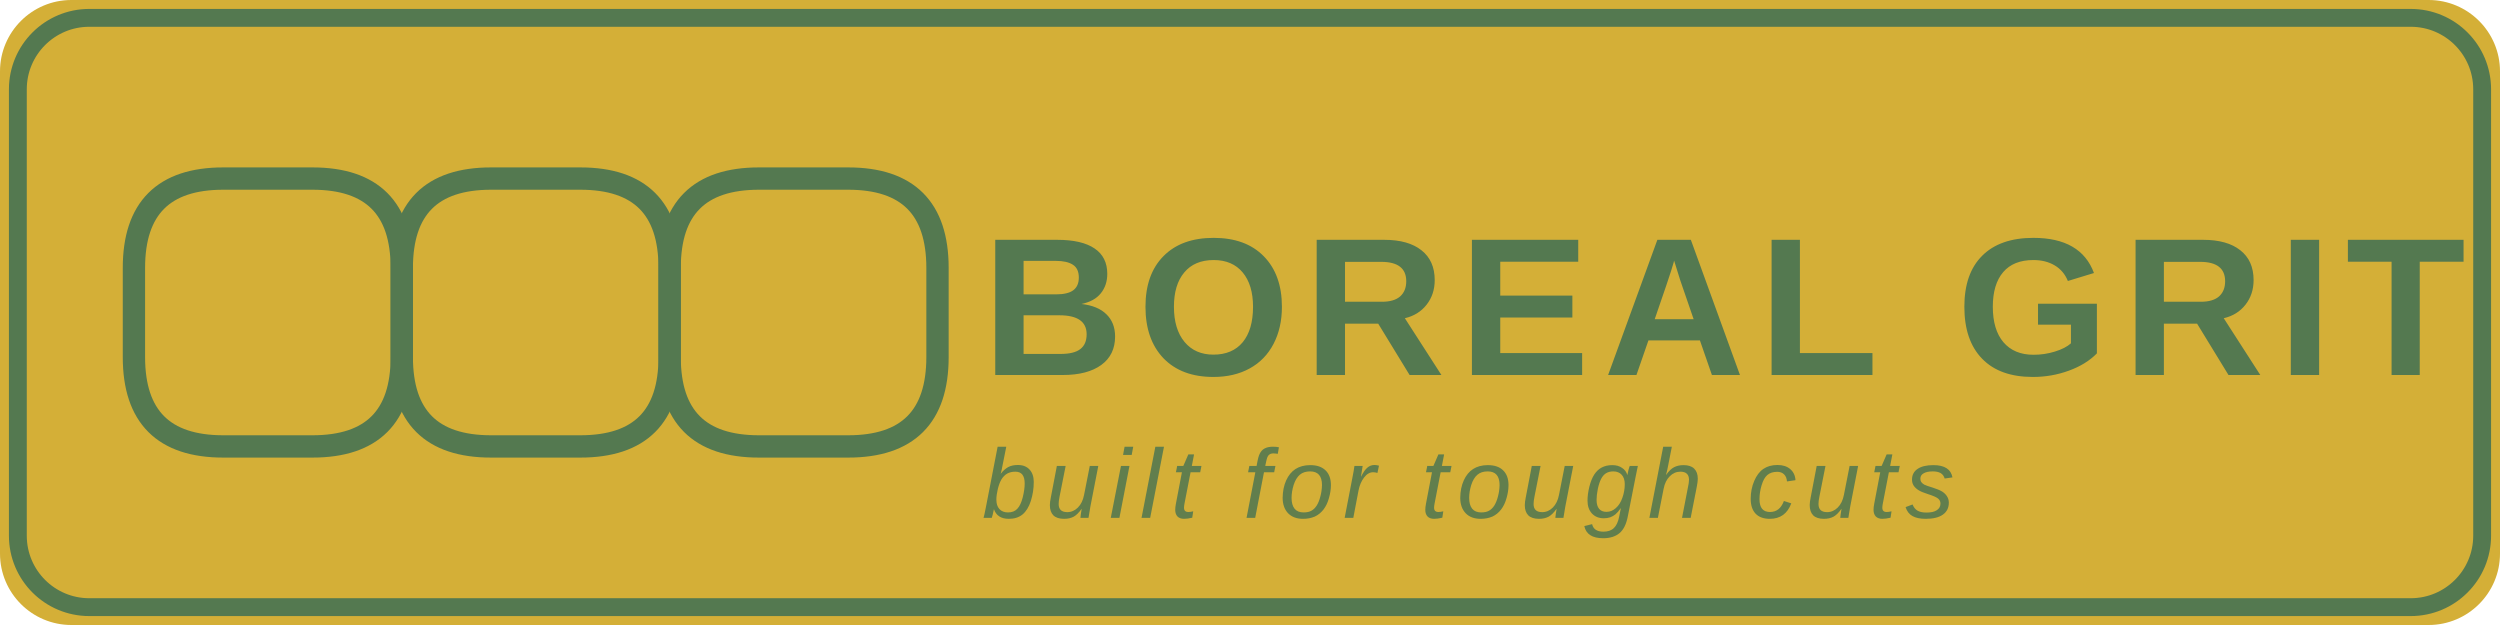
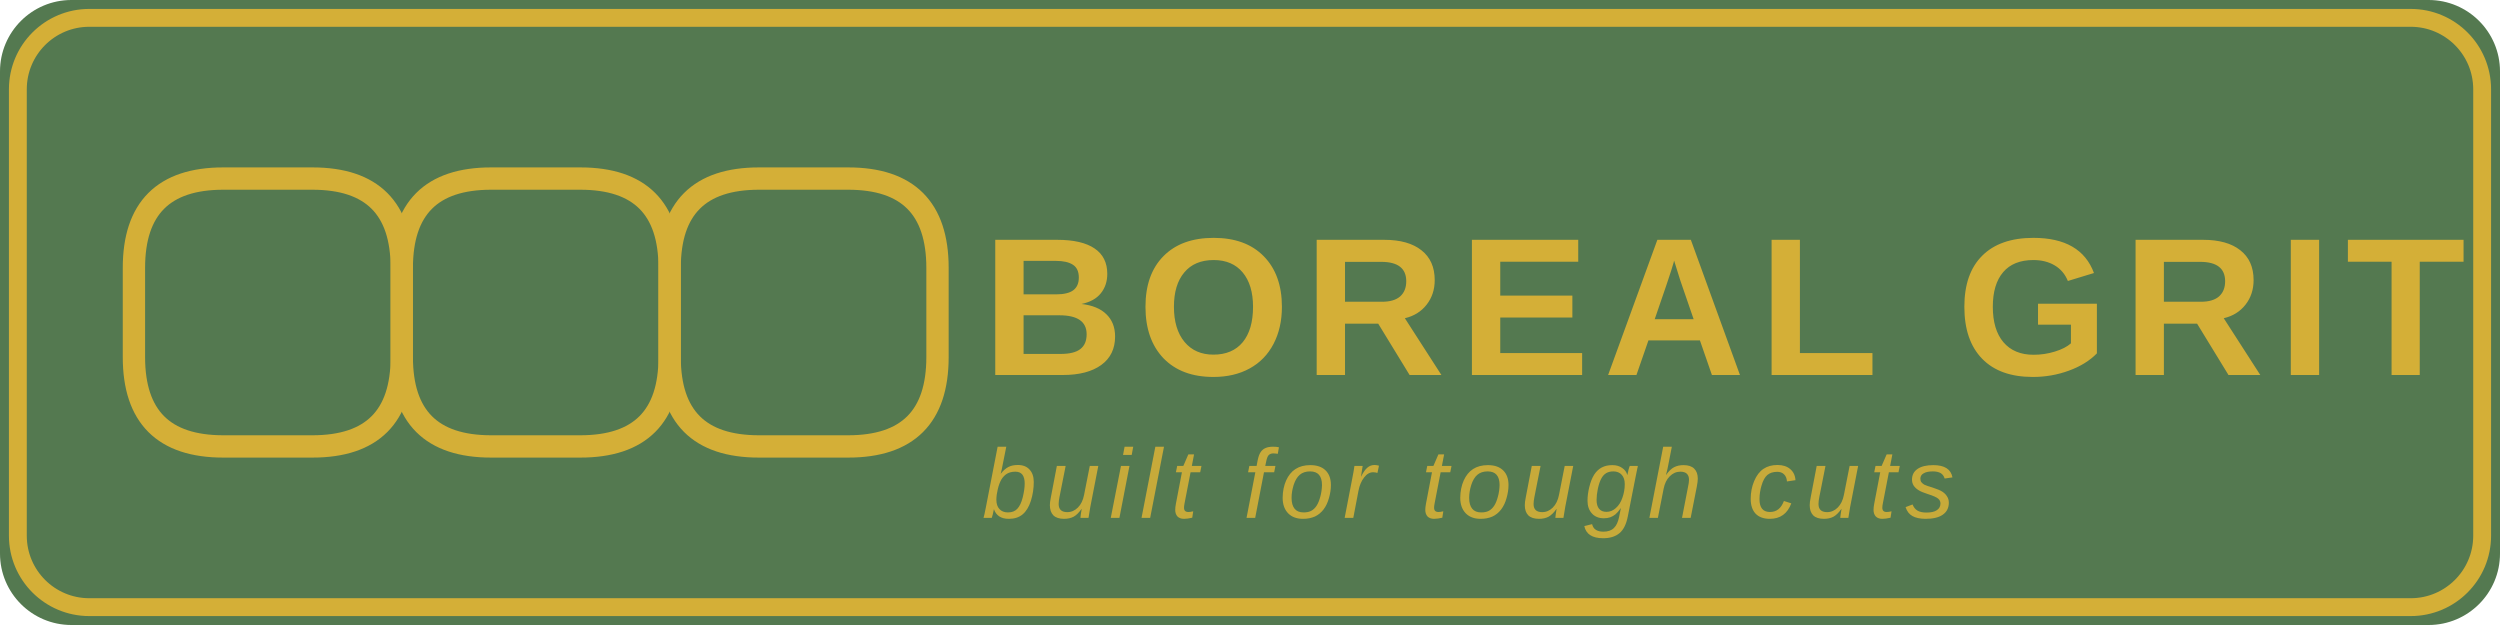
<svg xmlns="http://www.w3.org/2000/svg" width="280" height="70" viewBox="0 0 280 70">
-   <rect x="0" y="0" width="280" height="70" rx="8" ry="8" fill="#D4AF37" />
-   <rect x="2" y="2" width="276" height="66" rx="8" ry="8" fill="none" stroke="#547950" stroke-width="2" />
+   <rect x="0" y="0" width="280" height="70" rx="8" ry="8" fill="#547950" />
+   <rect x="2" y="2" width="276" height="66" rx="8" ry="8" fill="none" stroke="#D4AF37" stroke-width="2" />
  <g transform="translate(15, 20)">
-     <path d="M 0 10 Q 0 0 10 0 L 20 0 Q 30 0 30 10 L 30 20 Q 30 30 20 30 L 10 30 Q 0 30 0 20 Z" fill="none" stroke="#547950" stroke-width="2.5" stroke-linecap="round" stroke-linejoin="round" />
-     <path d="M 30 10 Q 30 0 40 0 L 50 0 Q 60 0 60 10 L 60 20 Q 60 30 50 30 L 40 30 Q 30 30 30 20 Z" fill="none" stroke="#547950" stroke-width="2.5" stroke-linecap="round" stroke-linejoin="round" />
-     <path d="M 60 10 Q 60 0 70 0 L 80 0 Q 90 0 90 10 L 90 20 Q 90 30 80 30 L 70 30 Q 60 30 60 20 Z" fill="none" stroke="#547950" stroke-width="2.5" stroke-linecap="round" stroke-linejoin="round" />
-     <line x1="30" y1="15" x2="30" y2="15" stroke="#547950" stroke-width="2.5" />
-     <line x1="60" y1="15" x2="60" y2="15" stroke="#547950" stroke-width="2.5" />
+     <path d="M 0 10 Q 0 0 10 0 L 20 0 Q 30 0 30 10 L 30 20 Q 30 30 20 30 L 10 30 Q 0 30 0 20 Z" fill="none" stroke="#D4AF37" stroke-width="2.5" stroke-linecap="round" stroke-linejoin="round" />
+     <path d="M 30 10 Q 30 0 40 0 L 50 0 Q 60 0 60 10 L 60 20 Q 60 30 50 30 L 40 30 Q 30 30 30 20 Z" fill="none" stroke="#D4AF37" stroke-width="2.5" stroke-linecap="round" stroke-linejoin="round" />
+     <path d="M 60 10 Q 60 0 70 0 L 80 0 Q 90 0 90 10 L 90 20 Q 90 30 80 30 L 70 30 Q 60 30 60 20 Z" fill="none" stroke="#D4AF37" stroke-width="2.5" stroke-linecap="round" stroke-linejoin="round" />
+     <line x1="30" y1="15" x2="30" y2="15" stroke="#D4AF37" stroke-width="2.5" />
+     <line x1="60" y1="15" x2="60" y2="15" stroke="#D4AF37" stroke-width="2.5" />
  </g>
-   <text x="110" y="42" font-family="'Helvetica Neue', Arial, sans-serif" font-size="22" font-weight="700" fill="#547950" letter-spacing="1.5px">
+   <text x="110" y="42" font-family="'Helvetica Neue', Arial, sans-serif" font-size="22" font-weight="700" fill="#D4AF37" letter-spacing="1.5px">
    BOREAL GRIT
  </text>
-   <text x="110" y="58" font-family="'Helvetica Neue', Arial, sans-serif" font-size="11" font-weight="400" fill="#547950" opacity="0.9" letter-spacing="1px" font-style="italic">
+   <text x="110" y="58" font-family="'Helvetica Neue', Arial, sans-serif" font-size="11" font-weight="400" fill="#D4AF37" opacity="0.9" letter-spacing="1px" font-style="italic">
    built for tough cuts
  </text>
</svg>
